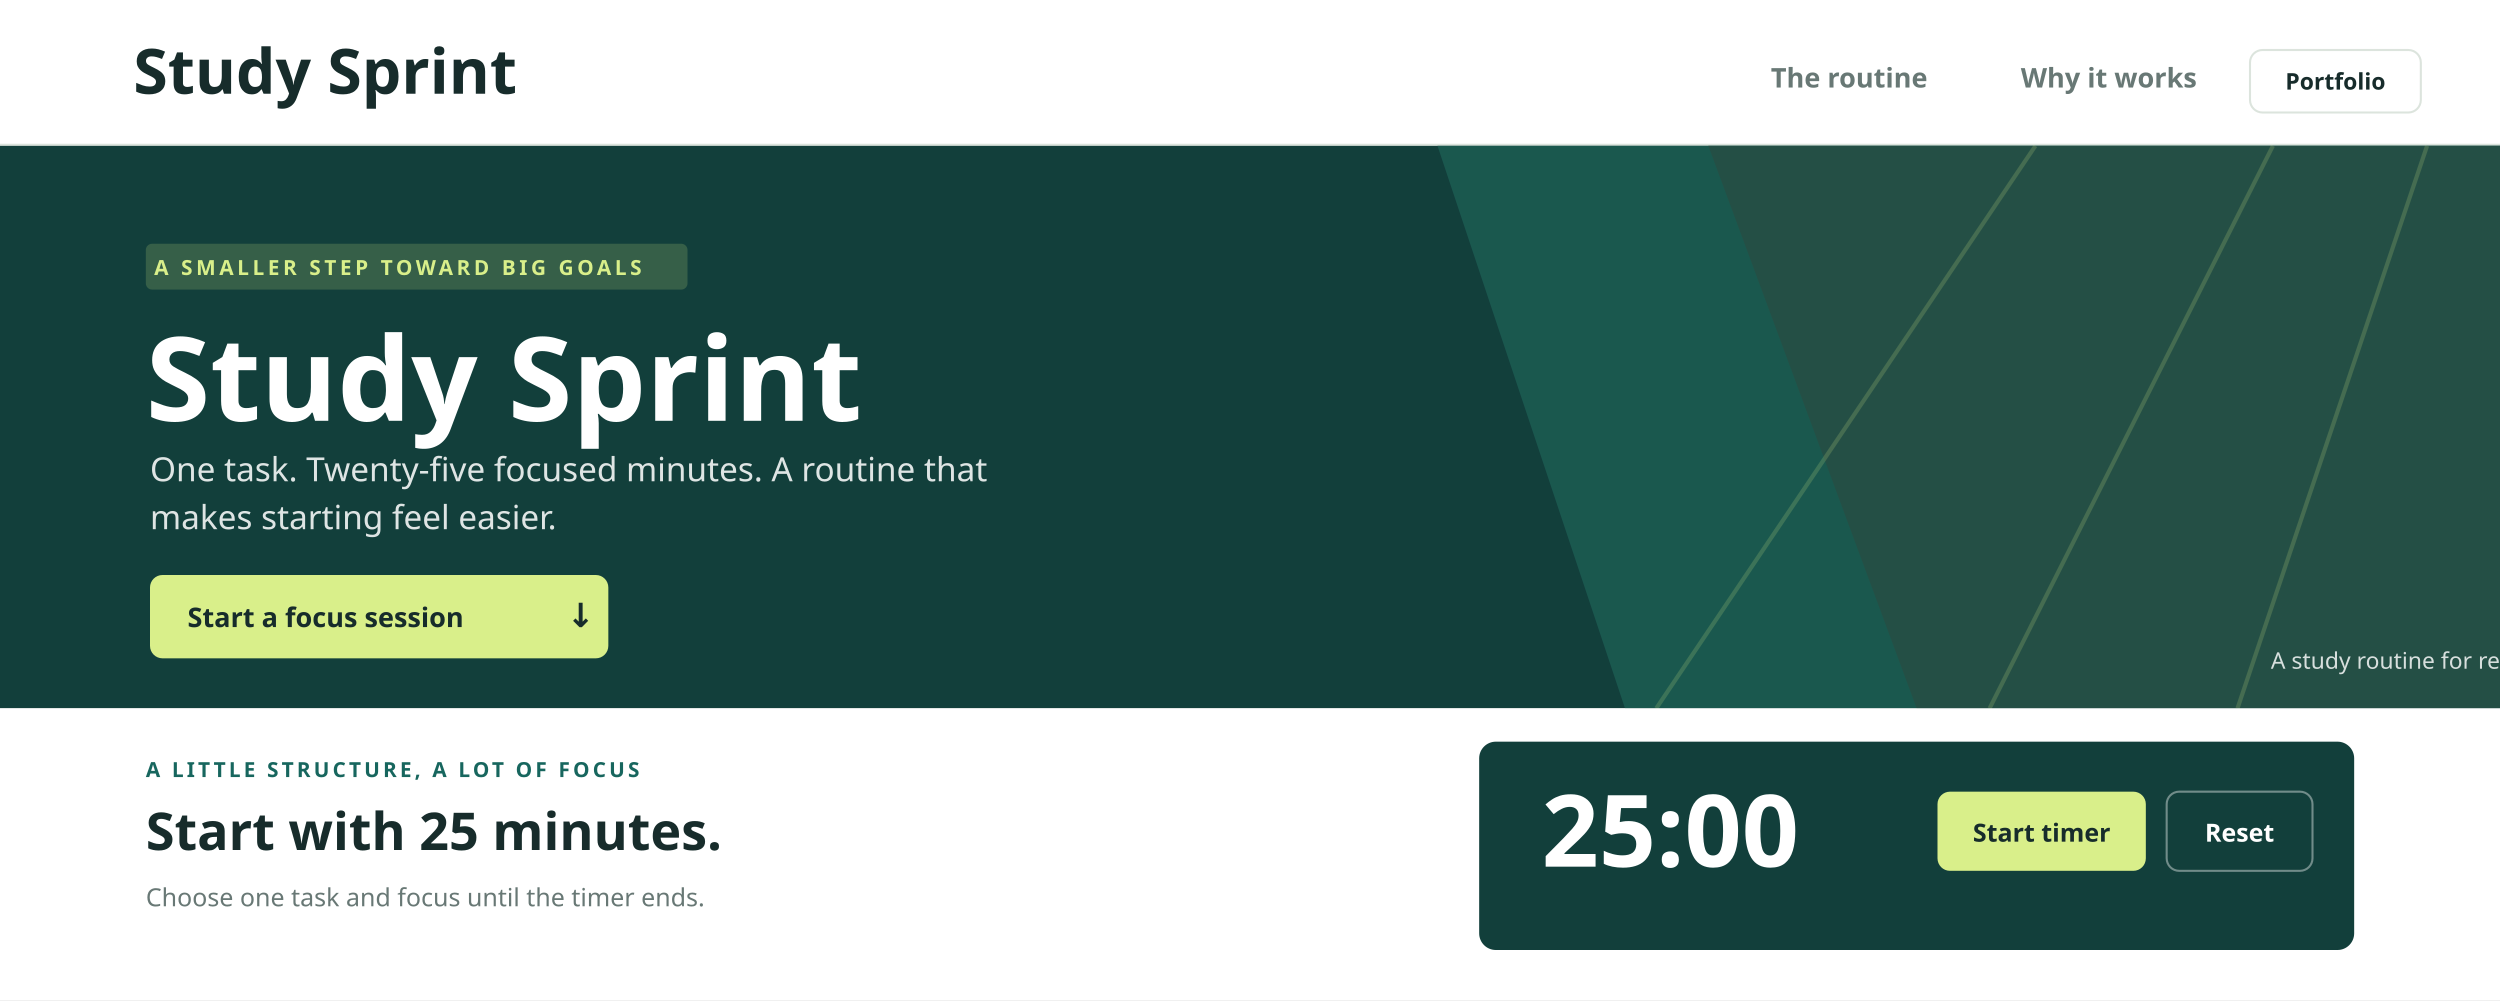
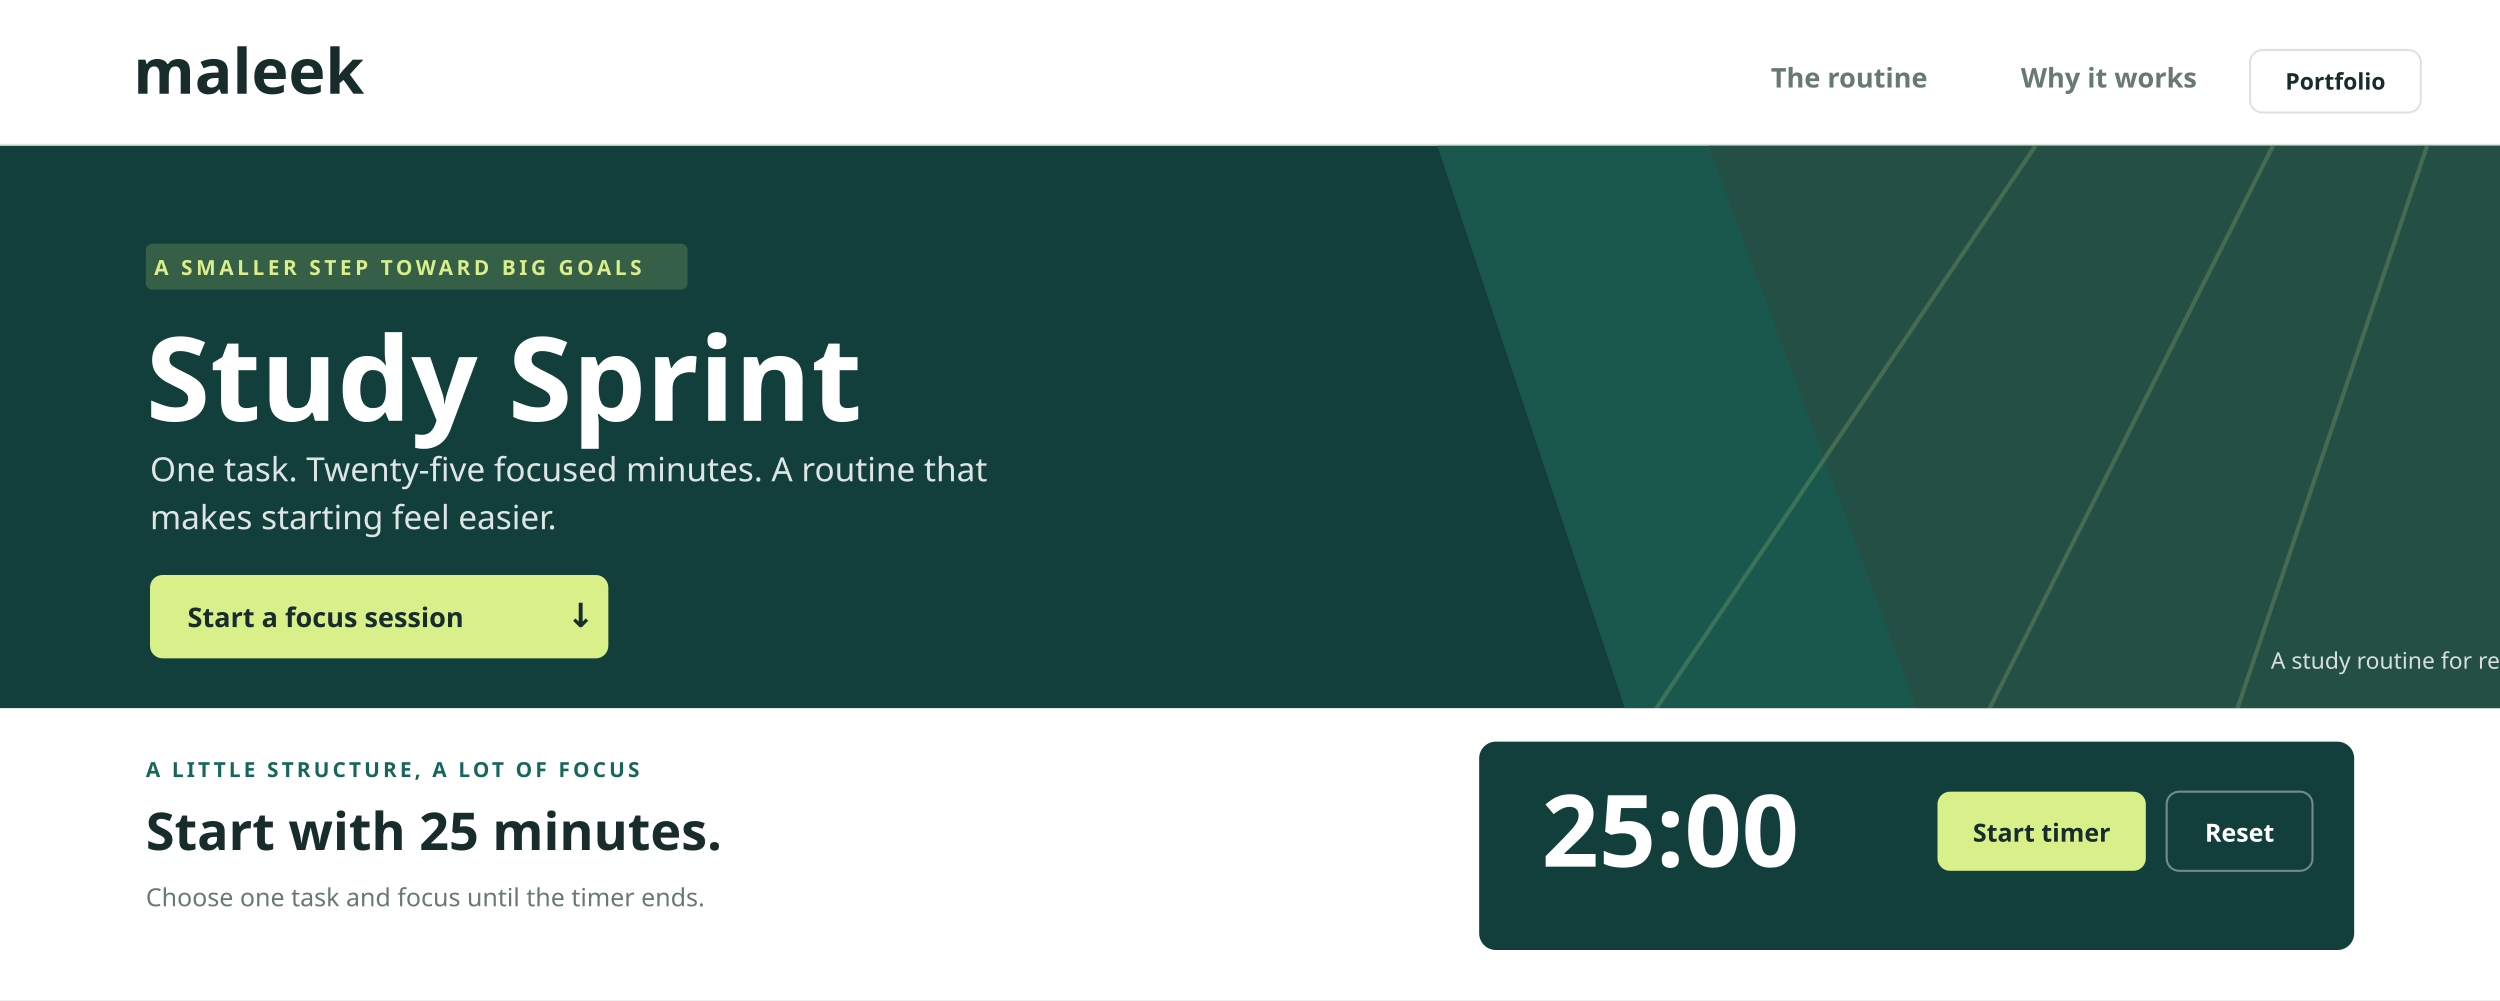
<svg xmlns="http://www.w3.org/2000/svg" viewBox="0 0 1200 480" role="img" aria-labelledby="title description">
  <rect width="1200" height="480" fill="#f4f6f0" />
  <rect width="1200" height="70" fill="#ffffff" />
  <path d="M0 69.5h1200" stroke="#dce4dd" />
-   <text x="64" y="45" fill="#172c2b" font-family="Space Grotesk, sans-serif" font-size="30" font-weight="700">Study Sprint</text>
+   <text x="64" y="45" fill="#172c2b" font-family="Space Grotesk, sans-serif" font-size="30" font-weight="700">maleek</text>
  <text x="850" y="42" fill="#687875" font-family="DM Sans, sans-serif" font-size="13" font-weight="600">The routine</text>
  <text x="970" y="42" fill="#687875" font-family="DM Sans, sans-serif" font-size="13" font-weight="600">Why it works</text>
  <rect x="1080" y="24" width="82" height="30" rx="6" fill="#ffffff" stroke="#dce4dd" />
  <text x="1121" y="43" text-anchor="middle" fill="#172c2b" font-family="DM Sans, sans-serif" font-size="11" font-weight="600">Portfolio</text>
  <rect y="70" width="1200" height="270" fill="#123f3b" />
  <path d="M690 70h510v270H780z" fill="#1a584e" />
  <path d="M820 70h380v270H920z" fill="#244f45" />
  <path d="M795 340l182-270M955 340l136-270M1074 340l91-270" stroke="#d9ef8a" stroke-opacity=".18" stroke-width="2" />
  <rect x="70" y="117" width="260" height="22" rx="3" fill="#d9ef8a" fill-opacity=".18" />
  <text x="74" y="132" fill="#d9ef8a" font-family="DM Sans, sans-serif" font-size="10" font-weight="700" letter-spacing="1.7">A SMALLER STEP TOWARD BIG GOALS</text>
  <text x="70" y="202" fill="#ffffff" font-family="Space Grotesk, sans-serif" font-size="56" font-weight="700">Study Sprint</text>
  <text x="72" y="231" fill="#ffffff" fill-opacity=".86" font-family="DM Sans, sans-serif" font-size="16">One task. Twenty-five focused minutes. A routine that</text>
  <text x="72" y="254" fill="#ffffff" fill-opacity=".86" font-family="DM Sans, sans-serif" font-size="16">makes starting feel easier.</text>
  <rect x="72" y="276" width="220" height="40" rx="6" fill="#d9ef8a" />
  <text x="90" y="301" fill="#172c2b" font-family="DM Sans, sans-serif" font-size="13" font-weight="700">Start a focus session</text>
  <text x="272" y="301" fill="#172c2b" font-family="DM Sans, sans-serif" font-size="16" font-weight="700">↓</text>
  <text x="1090" y="321" fill="#ffffff" fill-opacity=".82" font-family="DM Sans, sans-serif" font-size="11">A study routine for real life</text>
  <rect y="340" width="1200" height="140" fill="#ffffff" />
  <text x="70" y="373" fill="#17665e" font-family="DM Sans, sans-serif" font-size="10" font-weight="700" letter-spacing="1.5">A LITTLE STRUCTURE, A LOT OF FOCUS</text>
  <text x="70" y="408" fill="#172c2b" font-family="Space Grotesk, sans-serif" font-size="25" font-weight="700">Start with 25 minutes.</text>
  <text x="70" y="435" fill="#687875" font-family="DM Sans, sans-serif" font-size="12">Choose one task and focus until the timer ends.</text>
  <rect x="710" y="356" width="420" height="100" rx="8" fill="#123f3b" />
  <text x="740" y="416" fill="#ffffff" font-family="Space Grotesk, sans-serif" font-size="48" font-weight="600">25:00</text>
  <rect x="930" y="380" width="100" height="38" rx="6" fill="#d9ef8a" />
  <text x="980" y="404" text-anchor="middle" fill="#172c2b" font-family="DM Sans, sans-serif" font-size="12" font-weight="700">Start timer</text>
  <rect x="1040" y="380" width="70" height="38" rx="6" fill="#123f3b" stroke="#ffffff" stroke-opacity=".4" />
  <text x="1075" y="404" text-anchor="middle" fill="#ffffff" font-family="DM Sans, sans-serif" font-size="12" font-weight="700">Reset</text>
</svg>
